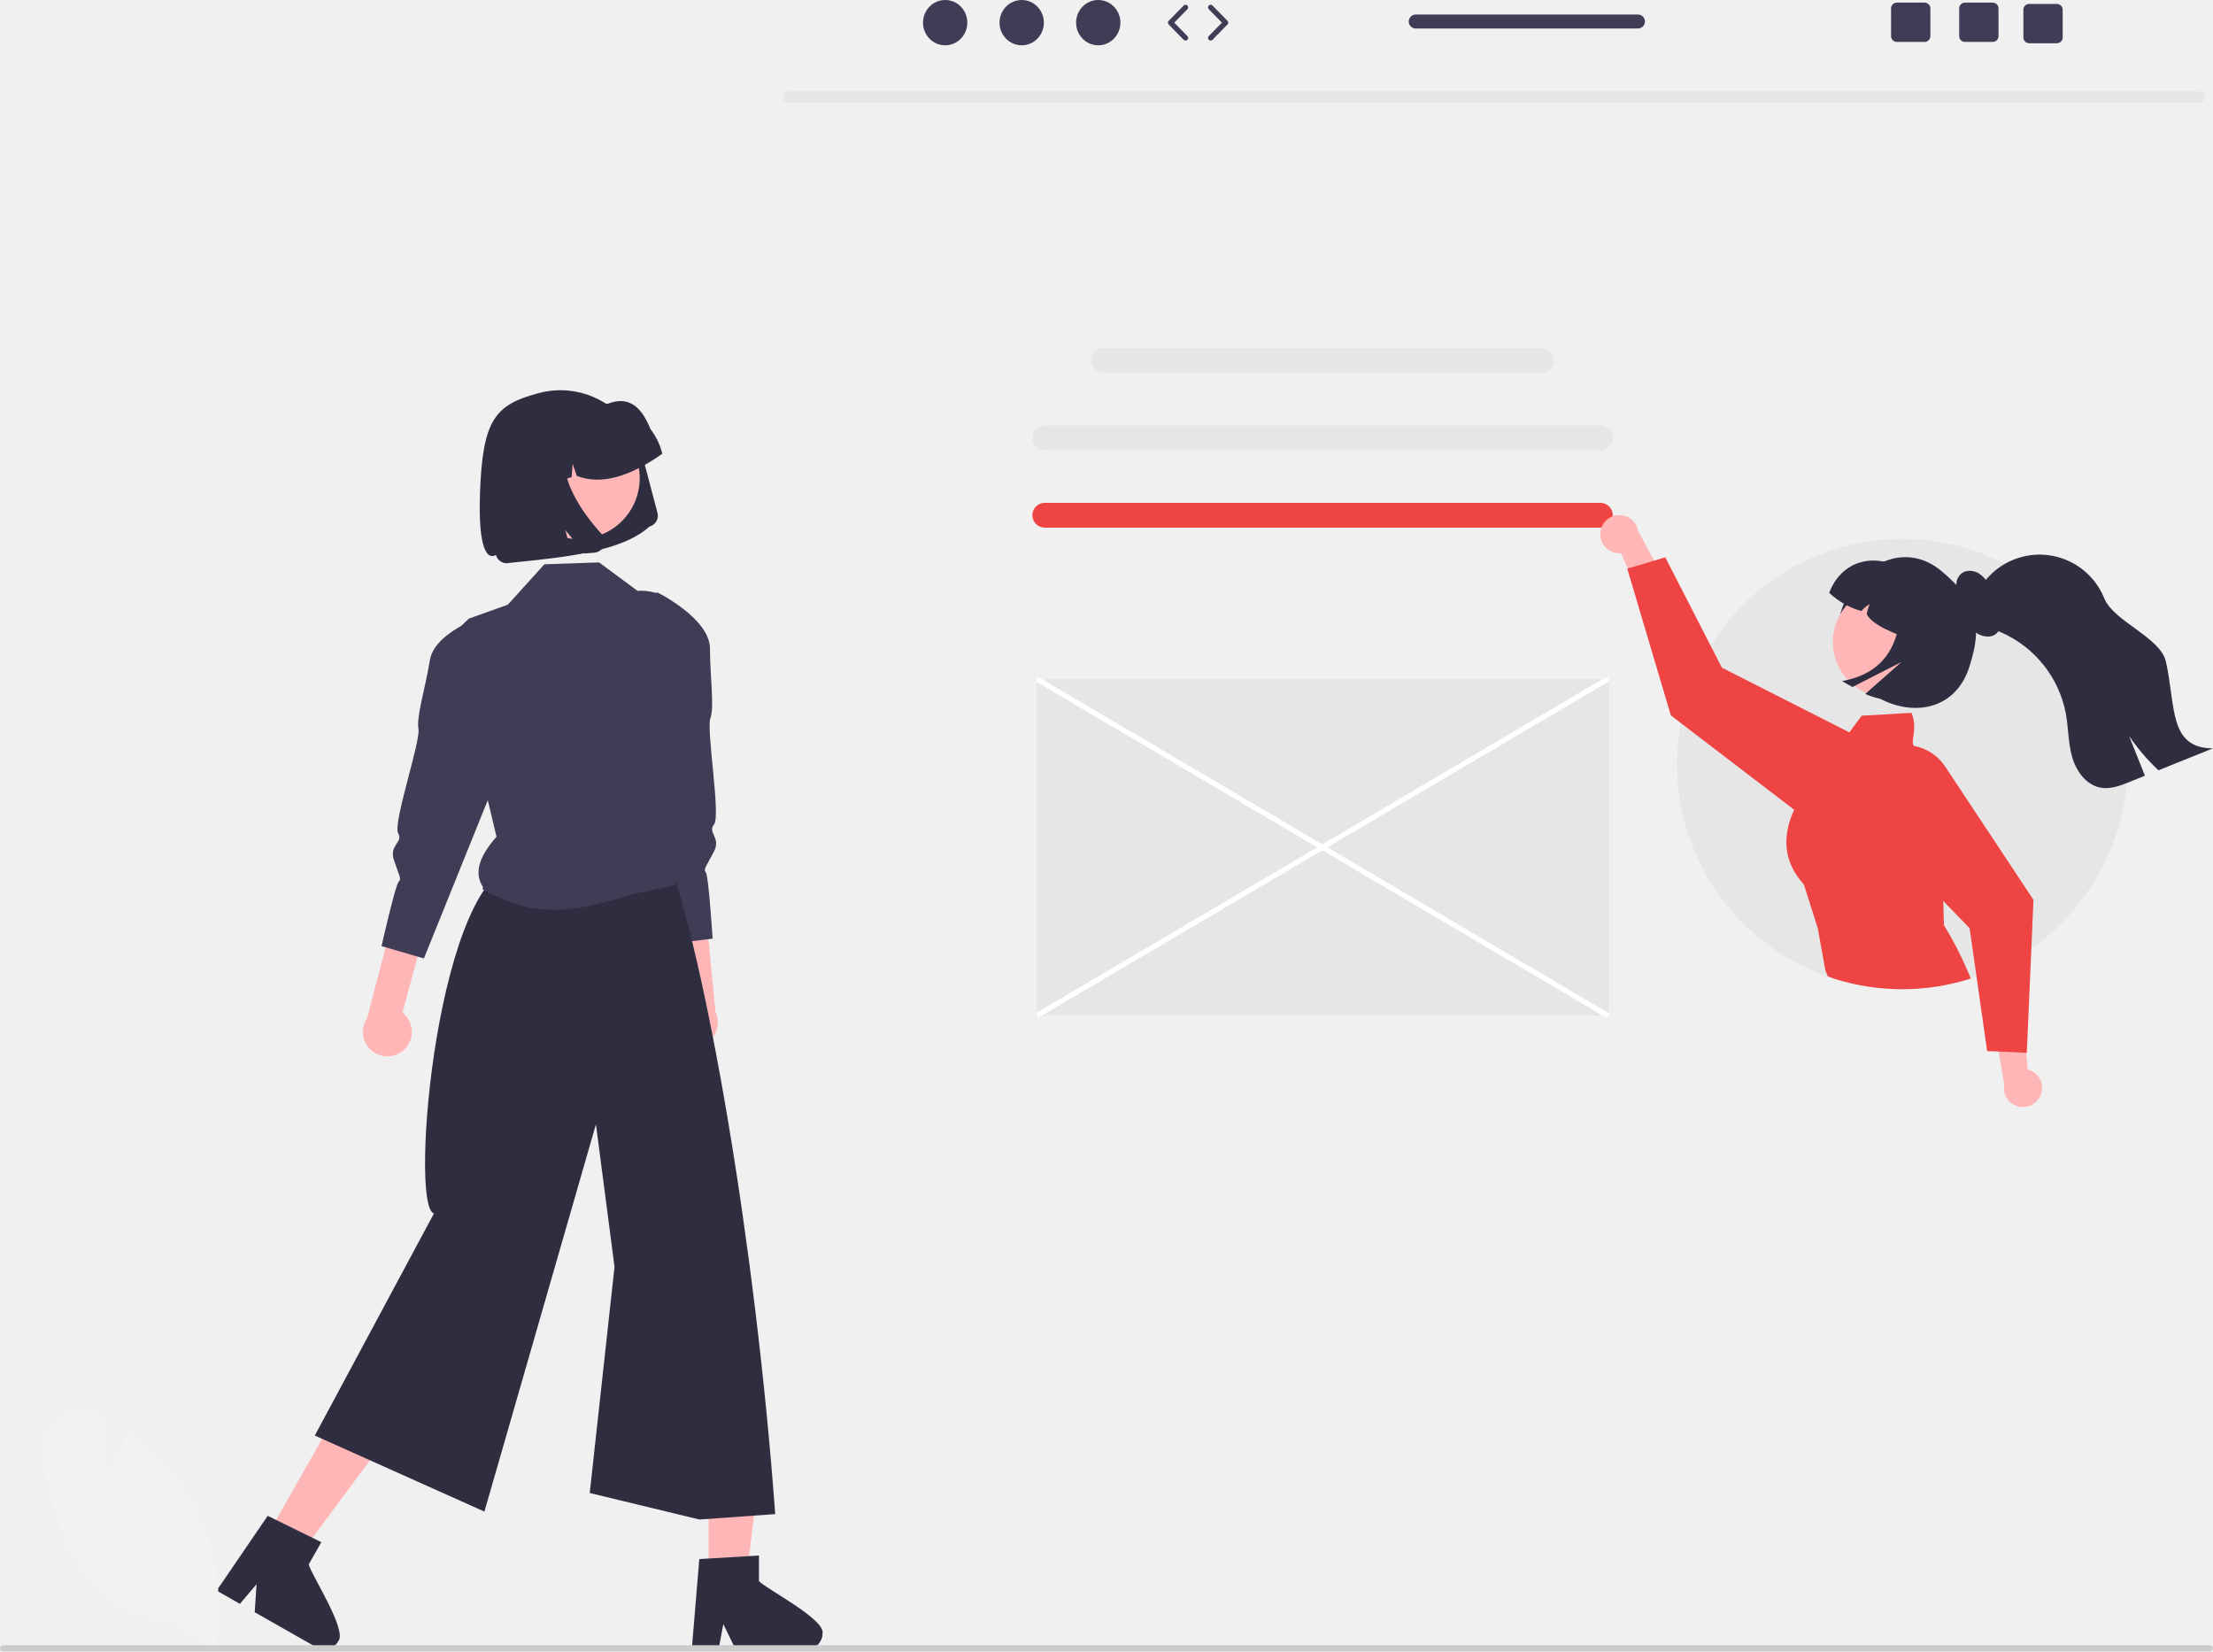
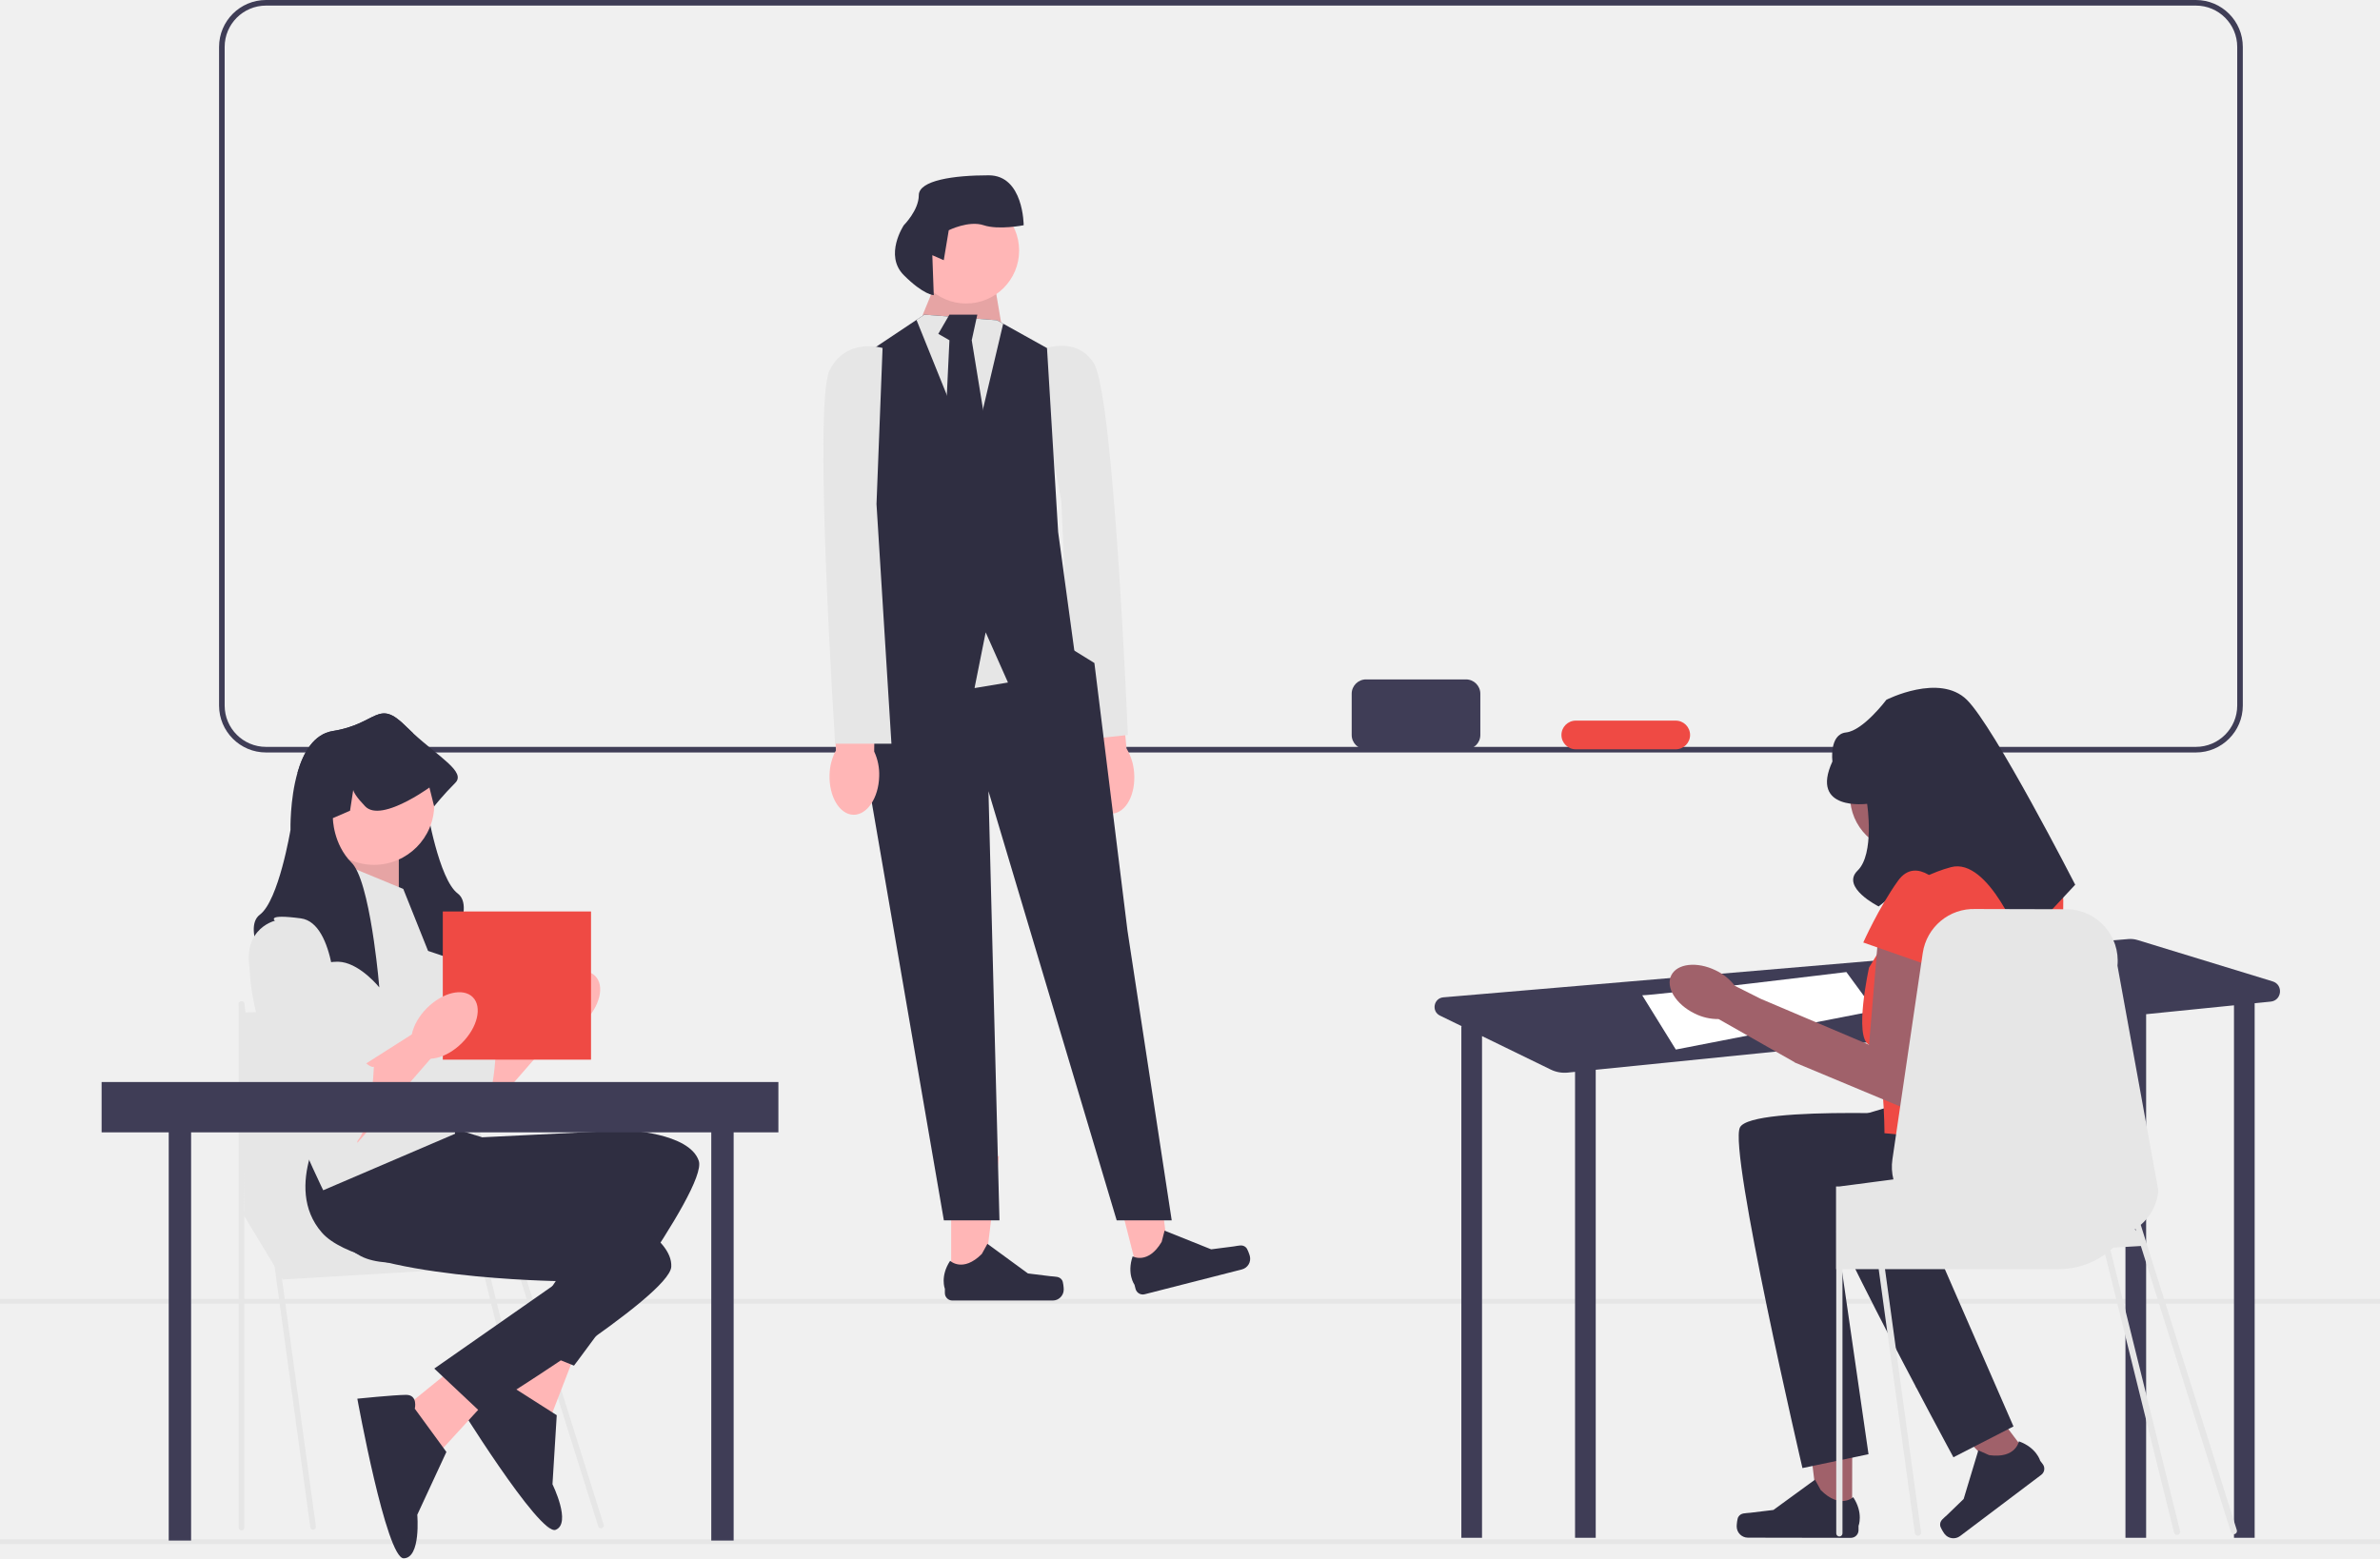
- <svg xmlns="http://www.w3.org/2000/svg" width="844.67" height="630.248" viewBox="0 0 844.67 630.248">
-   <path d="M839.462,39.155H300.98c-1.183-.026-2.12-1.006-2.094-2.189,.025-1.146,.948-2.069,2.094-2.094H839.462c1.183,.026,2.12,1.006,2.094,2.189-.025,1.146-.948,2.069-2.094,2.094Z" fill="#e6e6e6" data-darkreader-inline-fill="" style="--darkreader-inline-fill: #2c2a26;" />
-   <path d="M395.812,259.209h217.251c.552,0,1,.448,1,1v126.323c0,.552-.448,1-1,1h-217.251v-128.323h0Z" fill="#e6e6e6" data-darkreader-inline-fill="" style="--darkreader-inline-fill: #2c2a26;" />
-   <path d="M612.807,388.215l-217.282-128.037,.572-1.938,217.282,128.037c.535,.158,.841,.72,.683,1.255h0c-.158,.535-.72,.841-1.255,.683h-0Z" fill="#fff" data-darkreader-inline-fill="" style="--darkreader-inline-fill: #191816;" />
-   <path d="M396.098,388.501l-.572-1.938,217.282-128.037c.535-.158,1.097,.148,1.255,.683v0h0c.158,.535-.148,1.097-.683,1.255l-217.282,128.037Z" fill="#fff" data-darkreader-inline-fill="" style="--darkreader-inline-fill: #191816;" />
-   <rect x="416.511" y="132.839" width="176.609" height="9.461" rx="4.73" ry="4.73" fill="#e6e6e6" data-darkreader-inline-fill="" style="--darkreader-inline-fill: #2c2a26;" />
-   <rect x="394.041" y="162.371" width="221.548" height="9.461" rx="4.73" ry="4.73" fill="#e6e6e6" data-darkreader-inline-fill="" style="--darkreader-inline-fill: #2c2a26;" />
-   <rect x="394.041" y="191.902" width="221.548" height="9.461" rx="4.73" ry="4.73" fill="#ef4444" data-darkreader-inline-fill="" style="--darkreader-inline-fill: #732720;" />
-   <path d="M811.975,291.594c-.017,36.52-23.095,69.046-57.559,81.124-.732,.263-1.464,.501-2.204,.732-45.204,14.451-93.563-10.479-108.015-55.682-14.451-45.204,10.479-93.563,55.682-108.015s93.563,10.479,108.015,55.682c2.703,8.456,4.08,17.28,4.081,26.158v-0Z" fill="#e6e6e6" data-darkreader-inline-fill="" style="--darkreader-inline-fill: #2c2a26;" />
-   <path d="M610.82,203.261c-.346,3.983,2.603,7.492,6.586,7.838,.425,.037,.852,.036,1.276-.002l10.581,23.447,7.145-11.298-11.144-20.534c-.625-3.971-4.351-6.683-8.321-6.058-3.322,.523-5.854,3.254-6.123,6.607Z" fill="#ffb6b6" data-darkreader-inline-fill="" style="--darkreader-inline-fill: #ffc7ad;" />
-   <path d="M715.098,291.562c-.154-.693-.351-1.376-.589-2.045-1.517-4.31-4.605-7.887-8.648-10.016-.095-.056-.199-.111-.294-.159l-48.339-24.527-4.288-8.361-17.328-33.756-4.248,1.265-10.04,2.983-.231,.064,16.643,56.008,3.819,2.928,43.255,33.08,1.408,1.082c7.186,5.485,17.303,4.89,23.796-1.4,.648-.621,1.246-1.291,1.79-2.005,3.298-4.304,4.506-9.854,3.294-15.14Z" fill="#ef4444" data-darkreader-inline-fill="" style="--darkreader-inline-fill: #732720;" />
-   <path d="M741.973,353.076l-.255-9.229-.732-26.763c2.649-17.129,4.527-19.03-8.25-30.741-.987-.212-1.839-.83-2.347-1.702-1.162-2.371,1.631-6.396-.78-12.594l-19.022,1.09-4.726,6.365-19.014,25.617c-.745,1.267-1.425,2.57-2.037,3.906-8.139,17.678,2.896,27.073,3.755,28.688l5.267,16.588,2.904,16.086,.939,2.236,2.649,.971c16.901,5.278,35.016,5.228,51.887-.143-2.839-7.065-6.264-13.88-10.239-20.375Z" fill="#ef4444" data-darkreader-inline-fill="" style="--darkreader-inline-fill: #732720;" />
-   <path d="M778.815,418.135c1.627-3.652-.014-7.931-3.666-9.559-.389-.174-.793-.312-1.207-.415l-2.346-25.617-10.442,8.346,3.829,23.047c-.706,3.957,1.93,7.737,5.887,8.443,3.311,.59,6.596-1.165,7.945-4.246Z" fill="#ffb6b6" data-darkreader-inline-fill="" style="--darkreader-inline-fill: #ffc7ad;" />
-   <path d="M742.434,292.525c-2.759-4.174-7.116-7.026-12.045-7.884-1.055-.191-2.126-.287-3.198-.286-3.574,.001-7.07,1.055-10.048,3.031-.945,.624-1.827,1.338-2.633,2.132-7.23,7.002-7.414,18.54-.412,25.77l.006,.006,27.614,28.553,10.064,10.406,2.633,18.465,4.049,28.41,4.423,.191,10.47,.461,.239,.008,1.742-39.81,.811-18.561-33.716-50.893Z" fill="#ef4444" data-darkreader-inline-fill="" style="--darkreader-inline-fill: #732720;" />
-   <path d="M704.698,228.377c-6.725,13.255-2.332,28.609,10.148,36.683,13.495,8.731,31.016,6.819,36.683-10.148,6.311-18.894,1.126-27-10.148-36.683-13.212-11.348-29.417-4.174-36.683,10.148Z" fill="#2f2e41" data-darkreader-inline-fill="" style="--darkreader-inline-fill: #f4e2c3;" />
-   <path d="M737.804,257.906c-7.133,9.35-20.494,11.147-29.844,4.014-9.337-7.123-11.144-20.462-4.038-29.813l.185-.243c7.34-9.188,20.739-10.685,29.926-3.345,8.979,7.173,10.645,20.177,3.765,29.382l.005,.004Z" fill="#ffb6b6" data-darkreader-inline-fill="" style="--darkreader-inline-fill: #ffc7ad;" />
-   <path d="M698.181,226.231c3.46,3.293,7.678,5.683,12.281,6.959,.923-1.067,2.017-1.974,3.237-2.682-.584,1.215-.984,2.51-1.188,3.843,2.053,4.261,10.438,7.323,18.451,10.455l10.614-18.732-14.049-7.961c-11.289-7.805-24.579-4.474-29.347,8.118Z" fill="#2f2e41" data-darkreader-inline-fill="" style="--darkreader-inline-fill: #f4e2c3;" />
-   <path d="M749.584,218.253c2.082-.767,4.411-.427,6.186,.903,1.71,1.3,3.093,2.982,4.038,4.912,1.718,3.122,2.953,6.487,3.662,9.979,.606,3.021,.503,6.674-2.208,8.251-2.262,1.316-5.496,.487-7.575-1.269-1.927-1.842-3.388-4.116-4.264-6.634-1.014-2.41-1.974-4.908-3.777-6.909l1.873,.874c-.592-1.797-.868-3.684-.815-5.576,.087-1.915,1.183-3.641,2.88-4.534Z" fill="#2f2e41" data-darkreader-inline-fill="" style="--darkreader-inline-fill: #f4e2c3;" />
-   <path d="M725.284,220.708l15.073,8.541c8.487,4.809,11.469,15.588,6.66,24.075h0c-6.971,12.3-22.152,17.282-35.056,11.504l13.773-12.159-18.684,9.52-3.989-2.26c20.038-3.643,23.904-19.362,22.224-39.221Z" fill="#2f2e41" data-darkreader-inline-fill="" style="--darkreader-inline-fill: #f4e2c3;" />
-   <path d="M753.757,235.719c2.537,2.953,6.508,4.101,10.091,5.638,12.838,5.632,22.067,17.238,24.663,31.014,.991,5.527,.861,11.248,2.426,16.636,1.555,5.388,5.407,10.674,10.934,11.61,3.74,.639,7.49-.805,11.008-2.231,1.935-.778,3.87-1.558,5.805-2.342-2.018-5.064-4.033-10.128-6.045-15.192,3.234,4.779,6.994,9.18,11.211,13.119,6.934-2.796,13.875-5.592,20.821-8.388-17.09,.065-14.174-16.525-17.997-33.171-2.102-9.147-19.997-15.34-23.506-24.043-5.48-13.644-20.983-20.261-34.627-14.781-5.879,2.362-10.724,6.742-13.662,12.355-3.509,1.398-3.611,6.86-1.12,9.776Z" fill="#2f2e41" data-darkreader-inline-fill="" style="--darkreader-inline-fill: #2b272a;" />
-   <path d="M257.31,395.972c-3.202-4.055-2.511-9.938,1.544-13.14,.393-.31,.81-.588,1.247-.832l-4.881-46.371,12.494-4.503,5.394,55.118c2.168,4.682,.131,10.235-4.55,12.403-3.917,1.814-8.567,.708-11.248-2.675v-0Z" fill="#ffb6b6" data-darkreader-inline-fill="" style="--darkreader-inline-fill: #ffc7ad;" />
-   <path d="M250.628,225.961s20.283,9.896,20.349,21.531,1.746,22.157,.159,26.659,4.034,37.223,1.402,40.463,2.79,4.899-.059,10.444-4.11,6.589-3.066,7.851,2.577,25.301,2.577,25.301l-16.713,2.09-17.779-77.592,13.13-56.747Z" fill="#3f3d56" data-darkreader-inline-fill="" style="--darkreader-inline-fill: #3b373a;" />
-   <path d="M154.172,400.683c3.801-3.499,4.046-9.417,.547-13.219-.339-.368-.707-.709-1.1-1.018l12.131-45.022-11.628-6.417-14.017,53.579c-2.879,4.281-1.743,10.086,2.538,12.965,3.582,2.409,8.349,2.05,11.53-.868l-0,0Z" fill="#ffb6b6" data-darkreader-inline-fill="" style="--darkreader-inline-fill: #ffc7ad;" />
-   <path d="M187.575,233.852s-21.59,6.575-23.489,18.053-5.218,21.605-4.36,26.3-9.852,36.121-7.765,39.736-3.527,4.398-1.589,10.323,3.019,7.155,1.79,8.236-6.534,24.578-6.534,24.578l16.175,4.699,29.791-73.818-4.019-58.108Z" fill="#3f3d56" data-darkreader-inline-fill="" style="--darkreader-inline-fill: #3b373a;" />
-   <polygon points="270.487 602.109 284.887 602.108 291.738 546.564 270.485 546.565 270.487 602.109" fill="#ffb6b6" data-darkreader-inline-fill="" style="--darkreader-inline-fill: #ffc7ad;" />
-   <path d="M289.679,603.405v-9.762l-3.786,.231-15.41,.913-3.567,.219-2.727,32.696-.146,1.753h10.225l.329-1.741,1.485-7.912,3.834,7.912,.84,1.741h27.108c3.357-.021,6.072-2.741,6.086-6.098,1.144-5.344-21.399-16.896-24.272-19.951Z" fill="#2f2e41" data-darkreader-inline-fill="" style="--darkreader-inline-fill: #f4e2c3;" />
-   <polygon points="101.78 586.434 114.305 593.54 147.674 548.611 129.189 538.124 101.78 586.434" fill="#ffb6b6" data-darkreader-inline-fill="" style="--darkreader-inline-fill: #ffc7ad;" />
-   <path d="M117.839,597.027l4.808-8.484-3.384-1.668-13.865-6.804-3.214-1.582-15.788,23.116-3.713,5.429,4.2,2.386,4.686,2.666,6.354-7.498-.706,10.7,22.142,12.574h.012l1.424,.803c2.928,1.654,6.643,.625,8.302-2.301,3.628-4.09-10.274-25.246-11.26-29.336Z" fill="#2f2e41" data-darkreader-inline-fill="" style="--darkreader-inline-fill: #f4e2c3;" />
-   <path d="M199.024,329.455c-31.916,1.147-43.133,131.274-33.386,133.635l-45.483,84.765,64.739,29.02,42.567-147.802,7.094,54.391-9.459,86.316,41.846,10.12,28.944-2.067c-7.521-102.887-26.299-211.402-41.861-253.377l-55,5Z" fill="#2f2e41" data-darkreader-inline-fill="" style="--darkreader-inline-fill: #2b272a;" />
-   <path d="M184.372,338.579l-.21,.79c20.4,11.35,34.33,8.922,56.63,2.052l16.28-3.422c3.553-4.633,.657-9.165-3.28-13.578l9.76-80.272c-.066-10.4-8.55-18.777-18.949-18.712-.427,.003-.854,.02-1.281,.052l-14.66-10.86-20.87,.72-13.96,15.42-8.34,2.98-6.48,2.31c-1.31,1.18-2.74,2.54-4.11,4.04l10.25,61,4.36,18.24c-5.845,6.664-9.065,13.168-5.14,19.24Z" fill="#3f3d56" data-darkreader-inline-fill="" style="--darkreader-inline-fill: #3b373a;" />
-   <path d="M65.974,619.38c-15.186-1.808-28.745-10.374-36.899-23.312-5.236-8.491-7.938-18.575-10.55-28.327-.761-2.838-1.547-5.772-2.379-8.602-1.926-6.325,.19-13.185,5.343-17.326,4.982-4.176,12.004-4.901,17.733-1.83l.611,.324,1.071,24.078c1.587-3.226,5.071-10.513,7.831-17.789l.231-.609,.529,.382c5.548,3.986,10.573,8.655,14.955,13.896,15.66,19.038,22.153,44,17.754,68.256l-.133,.714-16.096-9.854Z" fill="#f2f2f2" data-darkreader-inline-fill="" style="--darkreader-inline-fill: #23221e;" />
-   <path d="M0,629.058c-.002,.655,.528,1.188,1.183,1.19H843.48c.657,0,1.19-.533,1.19-1.19s-.533-1.19-1.19-1.19H1.19c-.655-.002-1.188,.528-1.19,1.183v.007Z" fill="#ccc" data-darkreader-inline-fill="" style="--darkreader-inline-fill: #403e37;" />
-   <path id="b-1136" d="M247.908,200.935l.021-.005c2.273-.602,3.628-2.932,3.026-5.204l-6.063-22.97c-1.082-4.116-2.981-7.973-5.584-11.341-5.09-6.569-12.518-10.921-20.737-12.148-4.242-.629-8.567-.392-12.716,.696-16.97,4.451-21.71,10.064-22.668,38.787s6.073,23.005,6.073,23.005c.146,.554,.401,1.073,.751,1.526,.685,.883,1.686,1.467,2.791,1.63,.567,.083,1.145,.051,1.7-.094,21.192-2.182,42.655-4.168,53.409-13.882l-.003,.001Z" fill="#2f2e41" data-darkreader-inline-fill="" style="--darkreader-inline-fill: #f4e2c3;" />
-   <path id="c-1137" d="M198.082,176.685c-3.11,12.554,4.546,25.252,17.099,28.362,6.017,1.491,12.379,.535,17.692-2.658,5.312-3.169,9.134-8.332,10.614-14.337,3.1-12.556-4.566-25.248-17.123-28.348-6.002-1.482-12.346-.53-17.649,2.647-5.319,3.164-9.149,8.327-10.634,14.335l-0-.001Z" fill="#ffb6b6" data-darkreader-inline-fill="" style="--darkreader-inline-fill: #ffc7ad;" />
-   <path id="d-1138" d="M252.671,172.702c-.856-3.255-2.358-6.306-4.416-8.969-2.924-7.29-7.511-13.182-16.398-9.605-3.333-.493-6.732-.31-9.993,.538l-4.603,1.191c-.052,.013-.103,.027-.155,.041-13.386,3.542-21.366,17.266-17.824,30.652h0l.121,.46,9.736-2.528,.871-10.14,3.114,9.108,5.029-1.304,.438-5.116,1.571,4.592c9.536,3.705,20.588,.029,32.628-8.456l-.117-.462Z" fill="#2f2e41" data-darkreader-inline-fill="" style="--darkreader-inline-fill: #f4e2c3;" />
-   <path id="e-1139" d="M230.333,204.8c.348,.702,.493,1.488,.416,2.269-.036,.399-.129,.79-.274,1.163-.125,.318-.286,.62-.482,.901-.58,.828-1.436,1.422-2.414,1.675-.061,.016-.122,.03-.184,.043s-.124,.025-.186,.035c-.063,.011-.126,.02-.189,.028-.063,.008-.127,.014-.191,.019l-3.618,.284-7.436-8.903,2.456,9.304-16.44,1.317-10.422-39.483,26.343-6.819-.451,.927c-1.49,3.105-2.094,6.56-1.747,9.986,.369,3.466,1.329,6.842,2.838,9.984,1.502,3.185,3.306,6.219,5.388,9.06,1.83,2.52,3.803,4.933,5.91,7.226,.271,.294,.5,.624,.68,.982Z" fill="#2f2e41" data-darkreader-inline-fill="" style="--darkreader-inline-fill: #f4e2c3;" />
+ <svg xmlns="http://www.w3.org/2000/svg" width="851.034" height="557.347" viewBox="0 0 851.034 557.347">
+   <path d="M785.204,269.129H95.109c-9.25,0-16.775-7.525-16.775-16.776V16.775c0-9.25,7.525-16.775,16.775-16.775H785.204c9.25,0,16.775,7.525,16.775,16.775V252.353c0,9.251-7.525,16.776-16.775,16.776ZM95.109,2c-8.147,0-14.775,6.628-14.775,14.775V252.353c0,8.147,6.628,14.776,14.775,14.776H785.204c8.147,0,14.775-6.629,14.775-14.776V16.775c0-8.147-6.628-14.775-14.775-14.775H95.109Z" fill="#3f3d56" data-darkreader-inline-fill="" style="--darkreader-inline-fill: #3b373a;" />
+   <rect id="uuid-dac6dc9f-03bc-4283-a90c-97bcdcbf45dc" y="550.557" width="851.034" height="1.683" fill="#e6e6e6" data-darkreader-inline-fill="" style="--darkreader-inline-fill: #2c2a26;" />
+   <rect id="uuid-2f9646f7-bb94-4523-8d2e-fd8f0877664c" y="464.557" width="851.034" height="1.683" fill="#e6e6e6" data-darkreader-inline-fill="" style="--darkreader-inline-fill: #2c2a26;" />
  <g>
-     <ellipse cx="360.758" cy="8.645" rx="8.457" ry="8.645" fill="#3f3d56" data-darkreader-inline-fill="" style="--darkreader-inline-fill: #e5d4b6;" />
-     <ellipse cx="389.972" cy="8.645" rx="8.457" ry="8.645" fill="#3f3d56" data-darkreader-inline-fill="" style="--darkreader-inline-fill: #e5d4b6;" />
-     <ellipse cx="419.186" cy="8.645" rx="8.457" ry="8.645" fill="#3f3d56" data-darkreader-inline-fill="" style="--darkreader-inline-fill: #e5d4b6;" />
-     <path d="M452.497,15.478c-.26,0-.519-.101-.715-.301l-5.706-5.833c-.38-.389-.38-1.01,0-1.398l5.706-5.833c.387-.395,1.021-.401,1.414-.016,.395,.386,.402,1.02,.016,1.414l-5.022,5.133,5.022,5.134c.386,.395,.379,1.028-.016,1.414-.194,.19-.447,.285-.699,.285Z" fill="#3f3d56" data-darkreader-inline-fill="" style="--darkreader-inline-fill: #e5d4b6;" />
-     <path d="M462.086,15.478c-.252,0-.505-.095-.699-.285-.395-.386-.402-1.019-.016-1.414l5.021-5.134-5.021-5.133c-.386-.395-.379-1.028,.016-1.414,.394-.387,1.028-.379,1.414,.016l5.706,5.833c.38,.389,.38,1.01,0,1.398l-5.706,5.833c-.196,.2-.455,.301-.715,.301Z" fill="#3f3d56" data-darkreader-inline-fill="" style="--darkreader-inline-fill: #e5d4b6;" />
-     <path d="M760.596,1.001h-10.61c-1.21,0-2.19,.98-2.19,2.19V13.811c0,1.21,.98,2.19,2.19,2.19h10.61c1.21,0,2.2-.98,2.2-2.19V3.191c0-1.21-.99-2.19-2.2-2.19Z" fill="#3f3d56" data-darkreader-inline-fill="" style="--darkreader-inline-fill: #e5d4b6;" />
-     <path d="M734.596,1.001h-10.61c-1.21,0-2.19,.98-2.19,2.19V13.811c0,1.21,.98,2.19,2.19,2.19h10.61c1.21,0,2.2-.98,2.2-2.19V3.191c0-1.21-.99-2.19-2.2-2.19Z" fill="#3f3d56" data-darkreader-inline-fill="" style="--darkreader-inline-fill: #e5d4b6;" />
-     <path d="M785.096,1.501h-10.61c-1.21,0-2.19,.98-2.19,2.19V14.311c0,1.21,.98,2.19,2.19,2.19h10.61c1.21,0,2.2-.98,2.2-2.19V3.691c0-1.21-.99-2.19-2.2-2.19Z" fill="#3f3d56" data-darkreader-inline-fill="" style="--darkreader-inline-fill: #e5d4b6;" />
-     <path d="M625.174,5.541h-84.81c-1.48,0-2.67,1.2-2.67,2.67s1.19,2.67,2.67,2.67h84.81c1.47,0,2.67-1.2,2.67-2.67s-1.2-2.67-2.67-2.67Z" fill="#3f3d56" data-darkreader-inline-fill="" style="--darkreader-inline-fill: #3b373a;" />
+     <path id="uuid-bb35f39c-94aa-41c4-b5d9-34ca9a9e88f1-899" d="M387.84,277.792c.611,7.68,5.069,13.59,9.957,13.2,4.887-.39,8.353-6.931,7.74-14.613-.203-3.072-1.138-6.051-2.728-8.688l-3-32.507-15.225,1.733,4.574,31.863c-1.153,2.856-1.605,5.946-1.318,9.013Z" fill="#ffb6b6" data-darkreader-inline-fill="" style="--darkreader-inline-fill: #ffc7ad;" />
+     <path d="M369.653,126.133s14.232-7.534,21.448,3.725c7.216,11.258,12.197,133.021,12.197,133.021l-20.002,2.135-3.792-85.803-9.852-53.078Z" fill="#e6e6e6" data-darkreader-inline-fill="" style="--darkreader-inline-fill: #2c2a26;" />
+     <g>
+       <polygon points="340.114 458.204 351.701 458.203 357.213 413.509 340.112 413.51 340.114 458.204" fill="#ffb6b6" data-darkreader-inline-fill="" style="--darkreader-inline-fill: #ffc7ad;" />
+       <path d="M379.814,457.941h0c.361,.608,.551,2.569,.551,3.275h0c0,2.172-1.761,3.933-3.933,3.933h-35.885c-1.482,0-2.683-1.201-2.683-2.683v-1.494s-1.775-4.49,1.88-10.025c0,0,4.542,4.334,11.33-2.454l2.002-3.626,14.489,10.596,8.031,.989c1.757,.216,3.315-.034,4.218,1.489h0Z" fill="#2f2e41" data-darkreader-inline-fill="" style="--darkreader-inline-fill: #f4e2c3;" />
+     </g>
+     <g>
+       <polygon points="407.168 456.286 418.395 453.417 412.674 408.749 396.104 412.983 407.168 456.286" fill="#ffb6b6" data-darkreader-inline-fill="" style="--darkreader-inline-fill: #ffc7ad;" />
+       <path d="M445.568,446.205h0c.5,.499,1.17,2.352,1.345,3.037h0c.538,2.104-.733,4.246-2.837,4.784l-34.768,8.882c-1.436,.367-2.897-.5-3.264-1.935l-.37-1.448s-2.831-3.911-.66-10.178c0,0,5.474,3.074,10.37-5.182l1.042-4.009,16.661,6.681,8.026-1.03c1.756-.225,3.203-.853,4.456,.398l0-0Z" fill="#2f2e41" data-darkreader-inline-fill="" style="--darkreader-inline-fill: #f4e2c3;" />
+     </g>
+     <polygon points="330.527 116.525 329.978 112.538 336.508 96.59 354.449 94.597 358.323 117.428 330.527 116.525" fill="#ffb6b6" data-darkreader-inline-fill="" style="--darkreader-inline-fill: #ffc7ad;" />
+     <polygon points="330.527 116.525 329.978 112.538 336.508 96.59 354.449 94.597 358.323 117.428 330.527 116.525" opacity=".1" />
+     <polygon points="309.596 229.158 301.622 251.086 307.602 263.047 337.505 436.481 357.385 436.481 353.453 282.982 399.303 436.481 418.979 436.481 403.157 332.82 391.329 237.132 384.155 232.7 349.466 213.21 309.596 229.158" fill="#2f2e41" data-darkreader-inline-fill="" style="--darkreader-inline-fill: #2b272a;" />
+     <polygon points="360.43 244.109 348.469 246.102 332.521 208.226 368.404 208.226 360.43 244.109" fill="#e6e6e6" data-darkreader-inline-fill="" style="--darkreader-inline-fill: #fffcdb;" />
+     <polygon points="384.352 234.141 360.43 244.109 352.456 226.167 348.469 246.102 306.605 232.626 312.586 208.226 306.605 128.486 327.717 114.412 330.527 112.538 356.443 114.532 358.715 115.768 374.384 124.499 378.371 190.285 384.352 234.141" fill="#2f2e41" data-darkreader-inline-fill="" style="--darkreader-inline-fill: #2b272a;" />
+     <polygon points="358.715 115.768 347.472 163.372 327.717 114.412 330.527 112.538 356.443 114.532 358.715 115.768" fill="#e6e6e6" data-darkreader-inline-fill="" style="--darkreader-inline-fill: #fffcdb;" />
+     <polygon points="339.498 112.538 335.511 119.405 339.498 121.694 337.505 163.496 345.479 174.337 353.453 158.315 347.472 121.694 349.466 112.538 339.498 112.538" fill="#2f2e41" data-darkreader-inline-fill="" style="--darkreader-inline-fill: #f4e2c3;" />
+     <circle cx="345.479" cy="89.613" r="18.938" fill="#ffb6b6" data-darkreader-inline-fill="" style="--darkreader-inline-fill: #ffc7ad;" />
+     <path d="M333.376,91.274l4.092,1.786,1.786-10.715s7.143-3.572,12.501-1.786,14.287,0,14.287,0c0,0,0-17.858-12.501-17.858s-25.002,1.786-25.002,7.143-5.358,10.715-5.358,10.715c0,0-7.143,10.715,0,17.858,7.143,7.143,10.715,7.143,10.715,7.143l-.52-14.287Z" fill="#2f2e41" data-darkreader-inline-fill="" style="--darkreader-inline-fill: #f4e2c3;" />
+     <path id="uuid-97233535-ec91-4408-928f-bf1e5273ca3e-900" d="M296.629,277.232c-.208,7.701,3.598,14.051,8.499,14.183s9.041-6.005,9.248-13.709c.125-3.076-.489-6.138-1.79-8.928l.468-32.642-15.323,.107,1.166,32.168c-1.45,2.717-2.227,5.742-2.268,8.822Z" fill="#ffb6b6" data-darkreader-inline-fill="" style="--darkreader-inline-fill: #ffc7ad;" />
+     <path d="M315.586,124.462s-12.958-3.987-18.938,7.974c-5.98,11.961,1.994,133.564,1.994,133.564h20.115l-5.339-85.72,2.168-55.818Z" fill="#e6e6e6" data-darkreader-inline-fill="" style="--darkreader-inline-fill: #2c2a26;" />
  </g>
+   <g>
+     <path d="M812.657,351.008l-48.322-14.792c-1.069-.327-2.19-.447-3.304-.352l-244.902,20.843c-3.492,.297-4.369,5.007-1.219,6.542l7.845,3.822h-.209v182.952h7.392v-179.452l24.586,11.978c1.881,.916,3.98,1.291,6.062,1.08l2.616-.264v166.659h7.392v-167.405l189.42-19.133v186.539h7.392v-187.285l31.416-3.173v190.459h7.392v-191.205l5.731-.579c4.024-.406,4.579-6.046,.712-7.229Z" fill="#3f3d56" data-darkreader-inline-fill="" style="--darkreader-inline-fill: #3b373a;" />
+     <path d="M587.226,355.982c4.62,0,72.996-8.316,72.996-8.316l10.164,13.86-71.148,13.86-12.012-19.404Z" fill="#fff" data-darkreader-inline-fill="" style="--darkreader-inline-fill: #ffffee;" />
+     <g>
+       <polygon points="662.269 542.917 650.39 542.895 644.818 497.064 662.35 497.096 662.269 542.917" fill="#a0616a" data-darkreader-inline-fill="" style="--darkreader-inline-fill: #b48e80;" />
+       <path d="M621.57,542.577h0c-.371,.622-.57,2.633-.571,3.357h0c-.004,2.227,1.798,4.035,4.025,4.039l36.789,.063c1.519,.003,2.753-1.227,2.755-2.746l.003-1.532s1.828-4.6-1.909-10.281c0,0-4.665,4.435-11.611-2.536l-2.046-3.721-14.873,10.838-8.235,.999c-1.802,.219-3.398-.04-4.327,1.519h-0Z" fill="#2f2e41" data-darkreader-inline-fill="" style="--darkreader-inline-fill: #f4e2c3;" />
+     </g>
+     <g>
+       <polygon points="726.027 521.605 716.655 528.674 684.925 495.887 698.759 485.453 726.027 521.605" fill="#a0616a" data-darkreader-inline-fill="" style="--darkreader-inline-fill: #b48e80;" />
+       <path d="M693.757,545.615h0c.079,.712,1.122,2.414,1.553,2.986h0c1.325,1.757,3.824,2.107,5.581,.781l29.024-21.895c1.198-.904,1.437-2.609,.533-3.807l-.912-1.208s-1.304-4.715-7.637-6.961c0,0-1.03,6.277-10.661,4.928l-3.831-1.712-5.253,17.411-5.892,5.7c-1.289,1.247-2.702,1.995-2.504,3.778l-0,0Z" fill="#2f2e41" data-darkreader-inline-fill="" style="--darkreader-inline-fill: #f4e2c3;" />
+     </g>
+     <path d="M701.2,284.74c0,10.955-8.881,19.835-19.835,19.835-10.955,0-19.835-8.881-19.835-19.835s8.881-19.835,19.835-19.835,19.835,8.881,19.835,19.835Z" fill="#a0616a" data-darkreader-inline-fill="" style="--darkreader-inline-fill: #b48e80;" />
+     <path d="M699.331,399.107s-73.032-4.134-77.166,4.134,22.348,121.833,22.348,121.833l23.627-4.952-11.526-79.677s60.943,16.14,69.211-3.151c8.268-19.291,5.888-26.475,5.888-26.475l-32.382-11.713Z" fill="#2f2e41" data-darkreader-inline-fill="" style="--darkreader-inline-fill: #2b272a;" />
+     <path d="M718.043,385.229s-71.524,15.333-73.323,24.4,53.781,111.581,53.781,111.581l21.475-11.025-32.192-73.789s63.042-.557,65.912-21.348c2.87-20.791-1.326-27.089-1.326-27.089l-34.327-2.729Z" fill="#2f2e41" data-darkreader-inline-fill="" style="--darkreader-inline-fill: #2b272a;" />
+     <path d="M726.202,307.472h-34.362l-23.512,38.583s-5.512,24.933,0,27.624c5.512,2.691,5.512,31.628,5.512,31.628l57.874,5.512s8.268-86.811,5.512-95.079c-2.756-8.268-11.024-8.268-11.024-8.268Z" fill="#ef4a44" data-darkreader-inline-fill="" style="--darkreader-inline-fill: #752b21;" />
+     <path d="M671.772,332.965l-3.445,40.715-38.747-16.445-9.248-4.651c-1.811-2.362-4.162-4.256-6.855-5.523-6.697-3.264-13.807-2.455-15.884,1.805-2.077,4.261,1.667,10.36,8.363,13.622,2.658,1.341,5.599,2.025,8.576,1.996l27.058,15.368,.032-.06,.12,.214,42.432,17.722,9.763-53.449-22.165-11.315Z" fill="#a0616a" data-darkreader-inline-fill="" style="--darkreader-inline-fill: #806057;" />
+     <path d="M667.638,287.492s-20.669,2.756-12.402-15.158c0,0-1.261-9.711,4.882-10.367s14.41-11.68,14.41-11.68c0,0,18.955-9.646,28.769,0,9.814,9.646,38.751,66.142,38.751,66.142l-19.291,20.669s-11.598-30.489-25.09-26.957c-13.493,3.532-25.894,14.062-25.894,14.062,0,0-13.693-6.853-7.535-12.825,6.157-5.973,3.401-23.886,3.401-23.886Z" fill="#2f2e41" data-darkreader-inline-fill="" style="--darkreader-inline-fill: #2b272a;" />
+     <path d="M695.197,317.807s-9.646-12.402-16.536-2.756c-6.89,9.646-12.402,22.047-12.402,22.047l27.559,9.646,1.378-28.937Z" fill="#ef4a44" data-darkreader-inline-fill="" style="--darkreader-inline-fill: #d47c68;" />
+     <path d="M799.836,547.279l-32.019-101.77,.005-0h.074l-.129-.166-.003-.004-2.281-7.249,.001-.001c3.474-2.994,5.84-7.272,6.311-12.197l-14.636-80.499c1.007-10.571-7.096-19.811-17.713-20.189l-33.024-.083c-9.388-.333-17.519,6.449-18.887,15.745l-.73,4.934-10.118,68.829c-.37,2.476-.222,4.916,.36,7.198l-7.281,.952-2.208,.296-8.732,1.137-.028,.009-1.09,.139h-1.183v29.568h.074v94.507c0,.61,.499,1.109,1.109,1.109,.619,0,1.118-.499,1.118-1.109v-94.507h12.954l12.927,94.396c.083,.554,.554,.961,1.109,.961,.046,0,.102,0,.148-.009,.61-.083,1.035-.647,.952-1.257l-12.881-94.091h62.157c6.172,0,11.891-1.959,16.547-5.312l24.645,99.535c.128,.504,.581,.838,1.078,.838,.091,0,.183-.011,.275-.034,.596-.152,.956-.758,.804-1.353l-24.883-100.497c.331-.276,.662-.57,.975-.873l9.893-.582,32.186,102.3c.149,.475,.588,.779,1.061,.779,.111,0,.223-.017,.334-.052,.586-.185,.912-.81,.728-1.396Zm-36.468-107.61c.083-.046,.157-.102,.231-.148l.001-0,.238,.756-.469-.607Z" fill="#e6e6e6" data-darkreader-inline-fill="" style="--darkreader-inline-fill: #2c2a26;" />
+   </g>
+   <g>
+     <g>
+       <polygon points="171.565 374.775 193.114 361.071 201.875 366.355 171.565 401.183 171.565 374.775" fill="#ffb6b6" data-darkreader-inline-fill="" style="--darkreader-inline-fill: #ffc7ad;" />
+       <path d="M142.097,321.733s-14.313,3.368-7.577,22.732,28.626,59.778,35.361,57.252c6.736-2.526,7.577-27.784,7.577-27.784,0,0-.842,.842-4.21-2.526-3.368-3.368-3.368-1.83-3.368-5.546s-2.755-6.47-2.755-6.47l-3.139-6.507s0-30.31-12.629-31.994c-12.629-1.684-9.261,.842-9.261,.842Z" fill="#e6e6e6" data-darkreader-inline-fill="" style="--darkreader-inline-fill: #fffcdb;" />
+       <ellipse cx="202.717" cy="359.199" rx="14.313" ry="8.84" transform="translate(-194.6175 248.5495) rotate(-45)" fill="#ffb6b6" data-darkreader-inline-fill="" style="--darkreader-inline-fill: #ffc7ad;" />
+     </g>
+     <g>
+       <polygon points="86.348 433.29 101.052 457.628 186.741 452.557 163.925 423.149 86.348 433.29" fill="#e6e6e6" data-darkreader-inline-fill="" style="--darkreader-inline-fill: #2c2a26;" />
+       <path d="M111.952,547.12c-.499,0-.934-.368-1.003-.876l-25.605-187.007c-.076-.555,.312-1.067,.867-1.142,.555-.08,1.066,.312,1.142,.867l25.605,187.007c.076,.555-.312,1.067-.867,1.142-.047,.006-.093,.009-.139,.009Z" fill="#e6e6e6" data-darkreader-inline-fill="" style="--darkreader-inline-fill: #2c2a26;" />
+       <path d="M86.348,547.358c-.56,0-1.014-.454-1.014-1.014v-187.209c0-.56,.454-1.014,1.014-1.014,.56,0,1.014,.454,1.014,1.014v187.209c0,.56-.454,1.014-1.014,1.014Z" fill="#e6e6e6" data-darkreader-inline-fill="" style="--darkreader-inline-fill: #2c2a26;" />
+       <path d="M214.882,546.613c-.431,0-.831-.277-.967-.71l-60.591-192.584c-.168-.534,.129-1.104,.663-1.272,.534-.167,1.104,.129,1.272,.663l60.591,192.584c.168,.534-.129,1.104-.663,1.272-.101,.032-.204,.047-.305,.047Z" fill="#e6e6e6" data-darkreader-inline-fill="" style="--darkreader-inline-fill: #2c2a26;" />
+       <path d="M196.374,546.85c-.453,0-.865-.305-.982-.764l-42.084-169.969c-.138-.543,.19-1.095,.733-1.233,.544-.137,1.095,.19,1.233,.733l42.084,169.969c.138,.543-.19,1.095-.733,1.233-.084,.021-.168,.031-.251,.031Z" fill="#e6e6e6" data-darkreader-inline-fill="" style="--darkreader-inline-fill: #2c2a26;" />
+       <polygon points="86.348 362.117 156.573 361.037 169.502 434.811 87.362 434.811 86.348 362.117" fill="#e6e6e6" data-darkreader-inline-fill="" style="--darkreader-inline-fill: #fffcdb;" />
+     </g>
+     <g>
+       <polygon points="194.266 470.597 176.568 501.755 197.117 506.279 205.684 484.118 194.266 470.597" fill="#ffb6b6" data-darkreader-inline-fill="" style="--darkreader-inline-fill: #ffc7ad;" />
+       <path d="M182.925,495.873s-.688-5.081-4.731-3.469-15.711,7.605-15.711,7.605c0,0,30.434,49.451,36.209,47.147,5.776-2.304-1.138-16.282-1.138-16.282l1.526-24.709-16.155-10.293Z" fill="#2f2e41" data-darkreader-inline-fill="" style="--darkreader-inline-fill: #f4e2c3;" />
+       <path d="M115.997,410.136s-6.315,29.047,13.05,39.15c19.365,10.103,85.457-14.734,85.457-14.734l-30.31,45.415,21.049,8.469s47.991-63.146,44.623-73.249c-3.368-10.103-26.1-10.945-26.1-10.945l-51.358,2.526-13.471-4.21-42.939,7.577Z" fill="#2f2e41" data-darkreader-inline-fill="" style="--darkreader-inline-fill: #2b272a;" />
+     </g>
+     <g>
+       <polygon points="168.084 484.425 140.261 507.008 157.755 518.699 173.798 501.174 168.084 484.425" fill="#ffb6b6" data-darkreader-inline-fill="" style="--darkreader-inline-fill: #ffc7ad;" />
+       <path d="M148.322,503.842s1.208-4.983-3.144-4.952-17.402,1.367-17.402,1.367c0,0,10.353,57.135,16.571,57.091,6.218-.044,4.865-15.58,4.865-15.58l10.412-22.459-11.302-15.466Z" fill="#2f2e41" data-darkreader-inline-fill="" style="--darkreader-inline-fill: #f4e2c3;" />
+       <path d="M117.181,399.629s-16.451,24.758-2.091,41.215c14.361,16.457,84.96,17.372,84.96,17.372l-44.758,31.272,16.524,15.548s67.678-41.354,68.218-51.99c.54-10.636-20.328-19.692-20.328-19.692l-48.757-16.336-11.016-8.823-42.753-8.567Z" fill="#2f2e41" data-darkreader-inline-fill="" style="--darkreader-inline-fill: #2b272a;" />
+     </g>
+     <path d="M159.443,342.284s-15.997-5.894-23.574-5.894c-.724,0-1.44,.084-2.155,.236-4.85,1.027-9.312,5.195-11.45,7.468-.834,.892-1.313,1.49-1.313,1.49,0,0,.051-.581,.152-1.6,.497-5.355,2.332-22.926,5.624-34.174,1.179-4.016,2.534-7.224,4.092-8.781,3.629-3.637,5.304-7.998,6.079-11.248,.657-2.787,.657-4.749,.657-4.749l-6.138-2.644-1.137-7.426c-.202,.876-1.137,2.585-4.277,5.86-.269,.278-.564,.514-.876,.716-4.53,2.846-13.766-2.105-18.742-5.22,2.071-7.199,5.826-13.783,12.646-14.86,15.997-2.526,15.997-11.787,26.1-1.684,.834,.834,1.675,1.633,2.517,2.408,3.233,6.18,4.412,14.465,4.833,20.223,.303,4.033,.227,6.837,.227,6.837,0,0,4.21,25.258,10.945,30.31,6.736,5.052-4.21,22.732-4.21,22.732Z" fill="#2f2e41" data-darkreader-inline-fill="" style="--darkreader-inline-fill: #2b272a;" />
+     <polygon points="128.292 301.871 116.915 318.558 142.605 325.446 142.605 301.871 128.292 301.871" fill="#ffb6b6" data-darkreader-inline-fill="" style="--darkreader-inline-fill: #ffc7ad;" />
+     <polygon points="128.292 301.871 116.915 318.558 142.605 325.446 142.605 301.871 128.292 301.871" opacity=".1" />
+     <path d="M144.202,317.944l-24.416-10.103s-32.836,14.313-30.31,42.097c2.526,27.784,26.1,75.775,26.1,75.775l47.149-20.207-5.052-53.884-13.471-33.678Z" fill="#e6e6e6" data-darkreader-inline-fill="" style="--darkreader-inline-fill: #2c2a26;" />
+     <circle cx="133.734" cy="287.78" r="21.541" fill="#ffb6b6" data-darkreader-inline-fill="" style="--darkreader-inline-fill: #ffc7ad;" />
+     <path d="M162.811,279.981c-4.21,4.21-7.577,8.419-7.577,8.419l-1.684-6.736s-.387,.286-1.069,.741c-2.669,1.819-9.834,6.39-15.584,7.375-2.559,.438-4.833,.16-6.315-1.381-3.14-3.275-4.075-4.984-4.277-5.86l-1.137,7.426-6.138,2.644s0,9.244,6.736,15.997c.328,.328,.648,.732,.96,1.204,3.216,4.85,5.523,16.721,6.988,26.816,1.297,8.975,1.92,16.536,1.92,16.536,0,0-6.373-7.982-13.37-9.068-.387-.059-.775-.101-1.162-.109-.126-.017-.261-.017-.387-.017-7.577,0-23.574,5.894-23.574,5.894,0,0-10.945-17.681-4.21-22.732,6.736-5.052,10.945-30.31,10.945-30.31,0,0-.278-10.811,2.509-20.501,2.071-7.199,5.826-13.783,12.646-14.86,15.997-2.526,15.997-11.787,26.1-1.684,.834,.834,1.675,1.633,2.517,2.408,9.413,8.655,19.028,13.934,15.163,17.799Z" fill="#2f2e41" data-darkreader-inline-fill="" style="--darkreader-inline-fill: #2b272a;" />
+     <rect x="60.334" y="393" width="8" height="158" fill="#3f3d56" data-darkreader-inline-fill="" style="--darkreader-inline-fill: #3b373a;" />
+     <rect x="254.334" y="393" width="8" height="158" fill="#3f3d56" data-darkreader-inline-fill="" style="--darkreader-inline-fill: #3b373a;" />
+     <rect x="158.334" y="326" width="53" height="53" fill="#ef4a44" data-darkreader-inline-fill="" style="--darkreader-inline-fill: #d47c68;" />
+     <g>
+       <polygon points="127.784 382.352 149.333 368.648 158.094 373.933 127.784 408.761 127.784 382.352" fill="#ffb6b6" data-darkreader-inline-fill="" style="--darkreader-inline-fill: #ffc7ad;" />
+       <path d="M98.316,329.31s-14.313,3.368-7.577,22.732c6.736,19.365,28.626,59.778,35.361,57.252,6.736-2.526,7.577-27.784,7.577-27.784,0,0-.842,.842-4.21-2.526-3.368-3.368-3.368-1.83-3.368-5.546s-2.755-6.47-2.755-6.47l-3.139-6.507s0-30.31-12.629-31.994c-12.629-1.684-9.261,.842-9.261,.842Z" fill="#e6e6e6" data-darkreader-inline-fill="" style="--darkreader-inline-fill: #fffcdb;" />
+       <ellipse cx="158.936" cy="366.776" rx="14.313" ry="8.84" transform="translate(-212.7987 219.8111) rotate(-45)" fill="#ffb6b6" data-darkreader-inline-fill="" style="--darkreader-inline-fill: #ffc7ad;" />
+     </g>
+     <rect x="36.334" y="387" width="242" height="18" fill="#3f3d56" data-darkreader-inline-fill="" style="--darkreader-inline-fill: #3b373a;" />
+   </g>
+   <rect x="483.334" y="243" width="46" height="25" rx="5.13" ry="5.13" fill="#3f3d56" data-darkreader-inline-fill="" style="--darkreader-inline-fill: #e5d4b6;" />
+   <rect x="558.334" y="257.74" width="46" height="10.26" rx="5.13" ry="5.13" fill="#ef4a44" data-darkreader-inline-fill="" style="--darkreader-inline-fill: #d47c68;" />
</svg>
